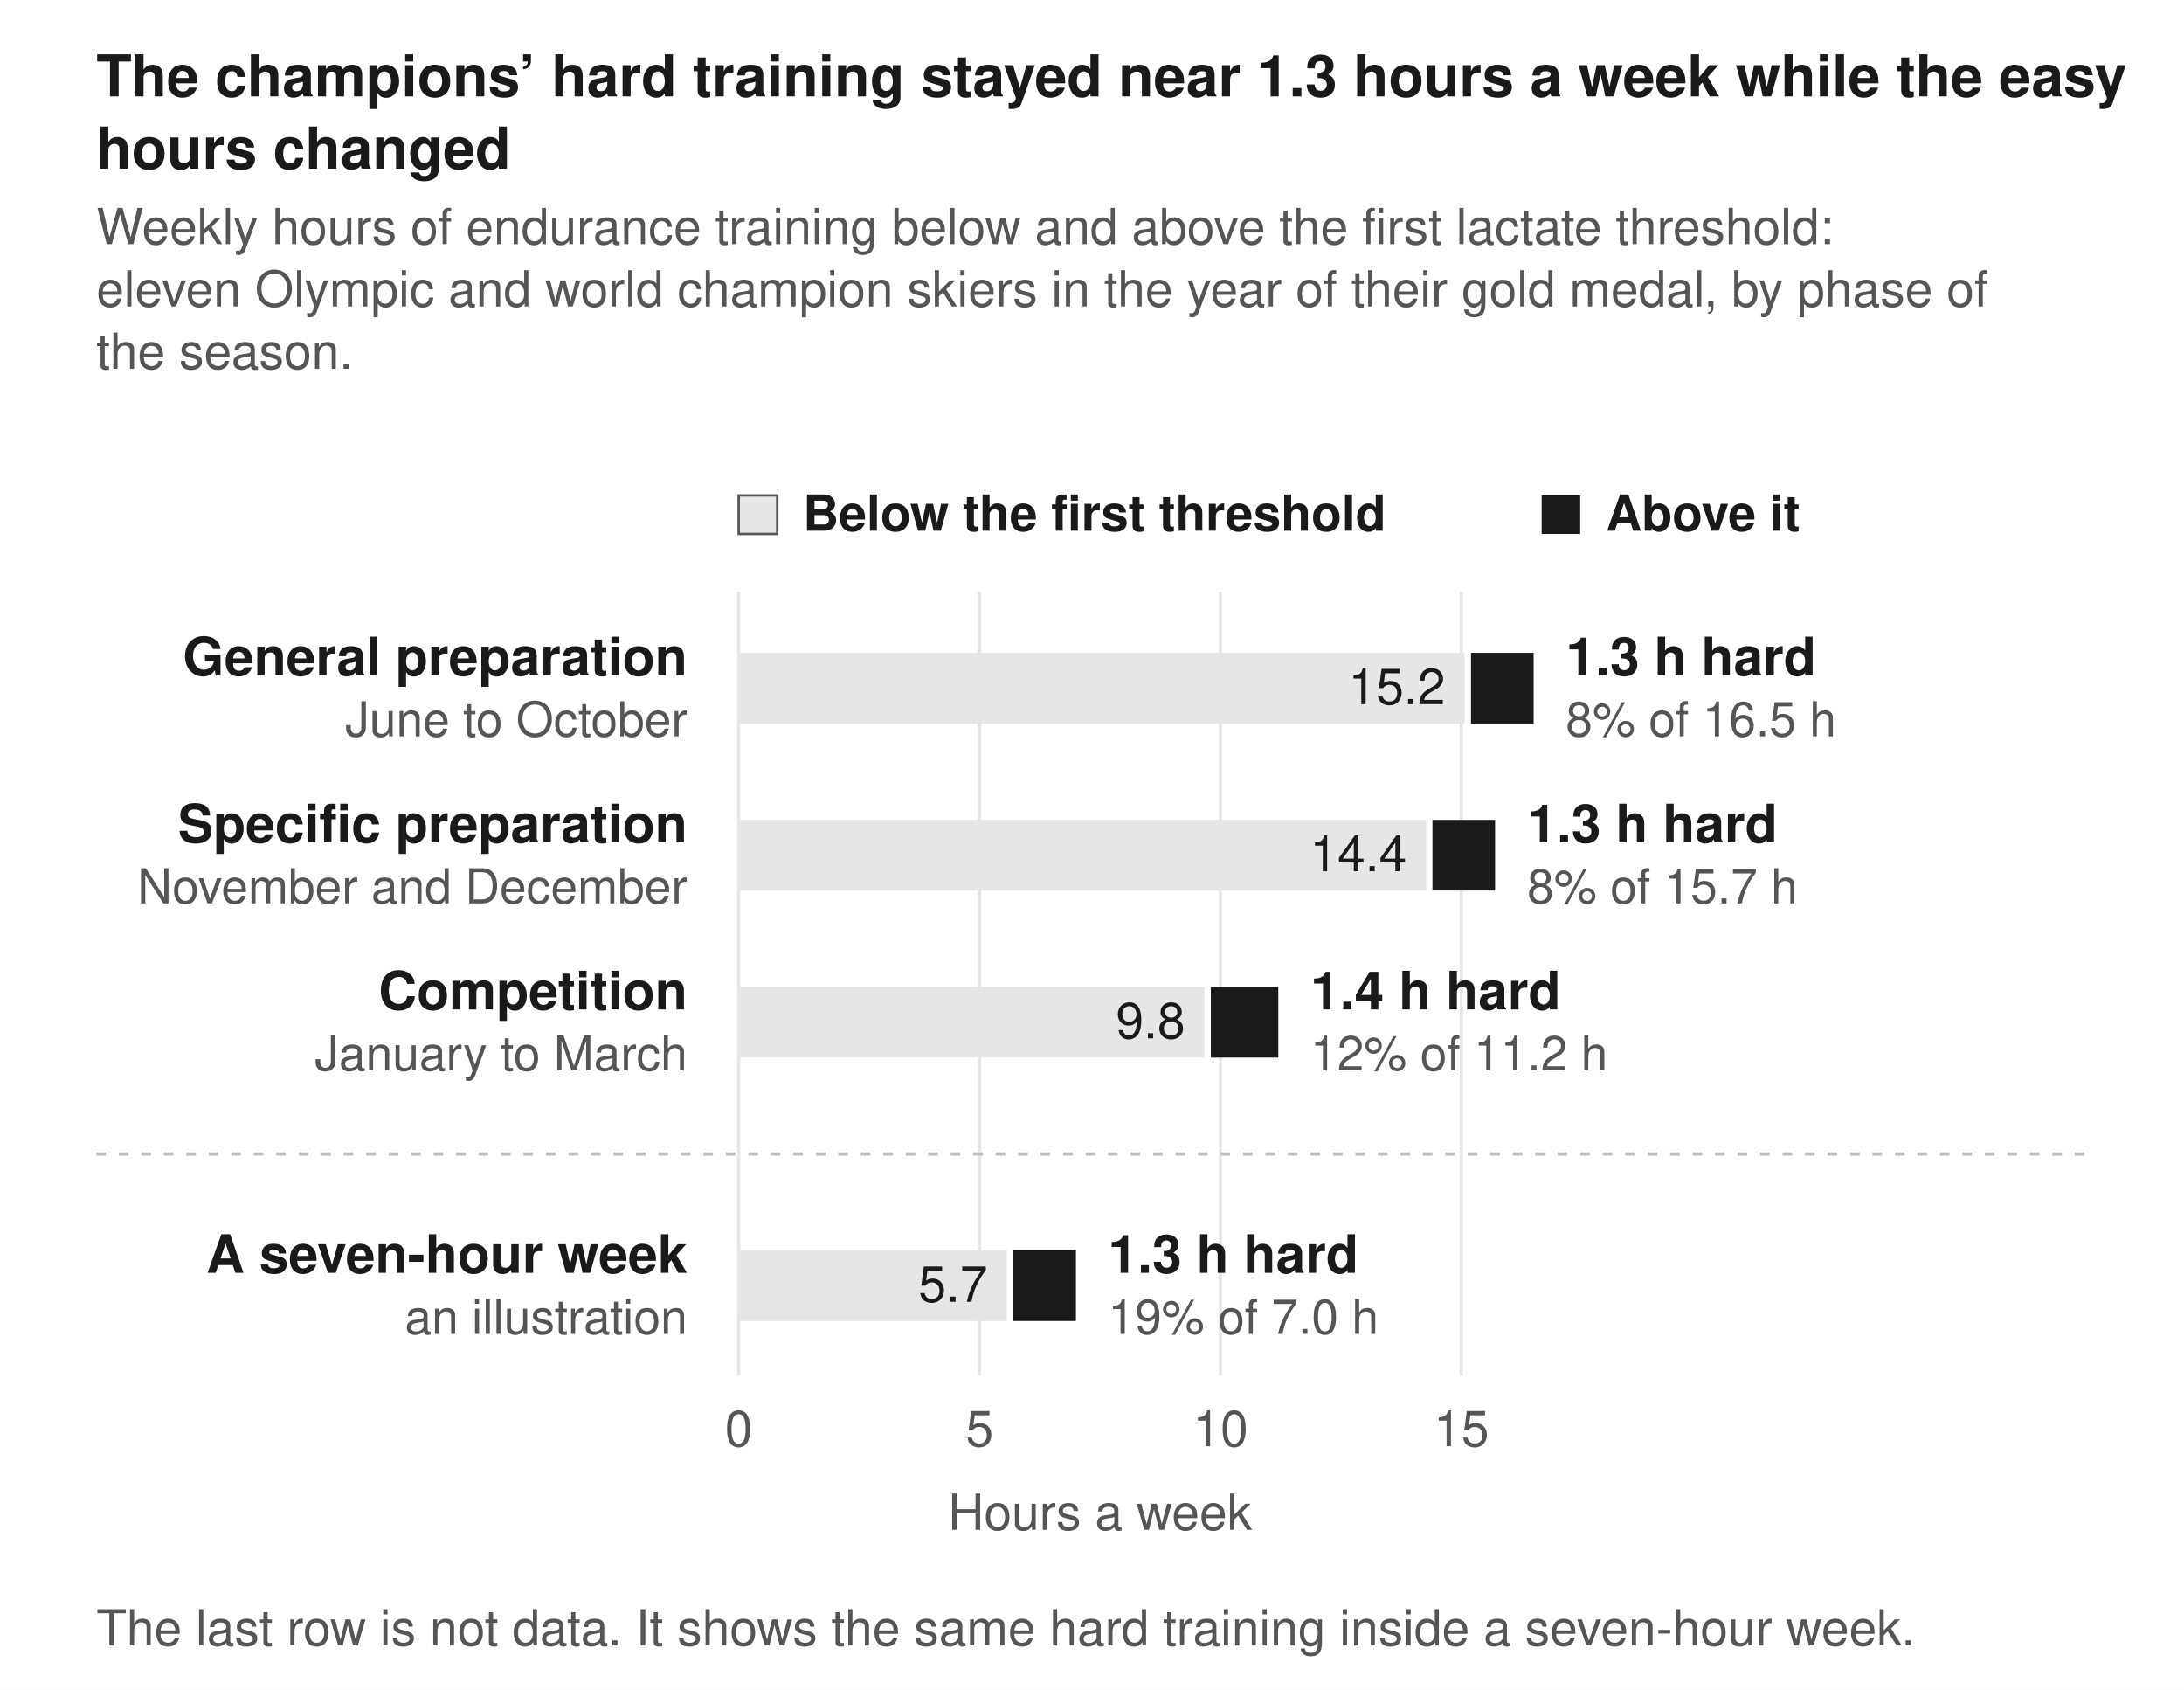
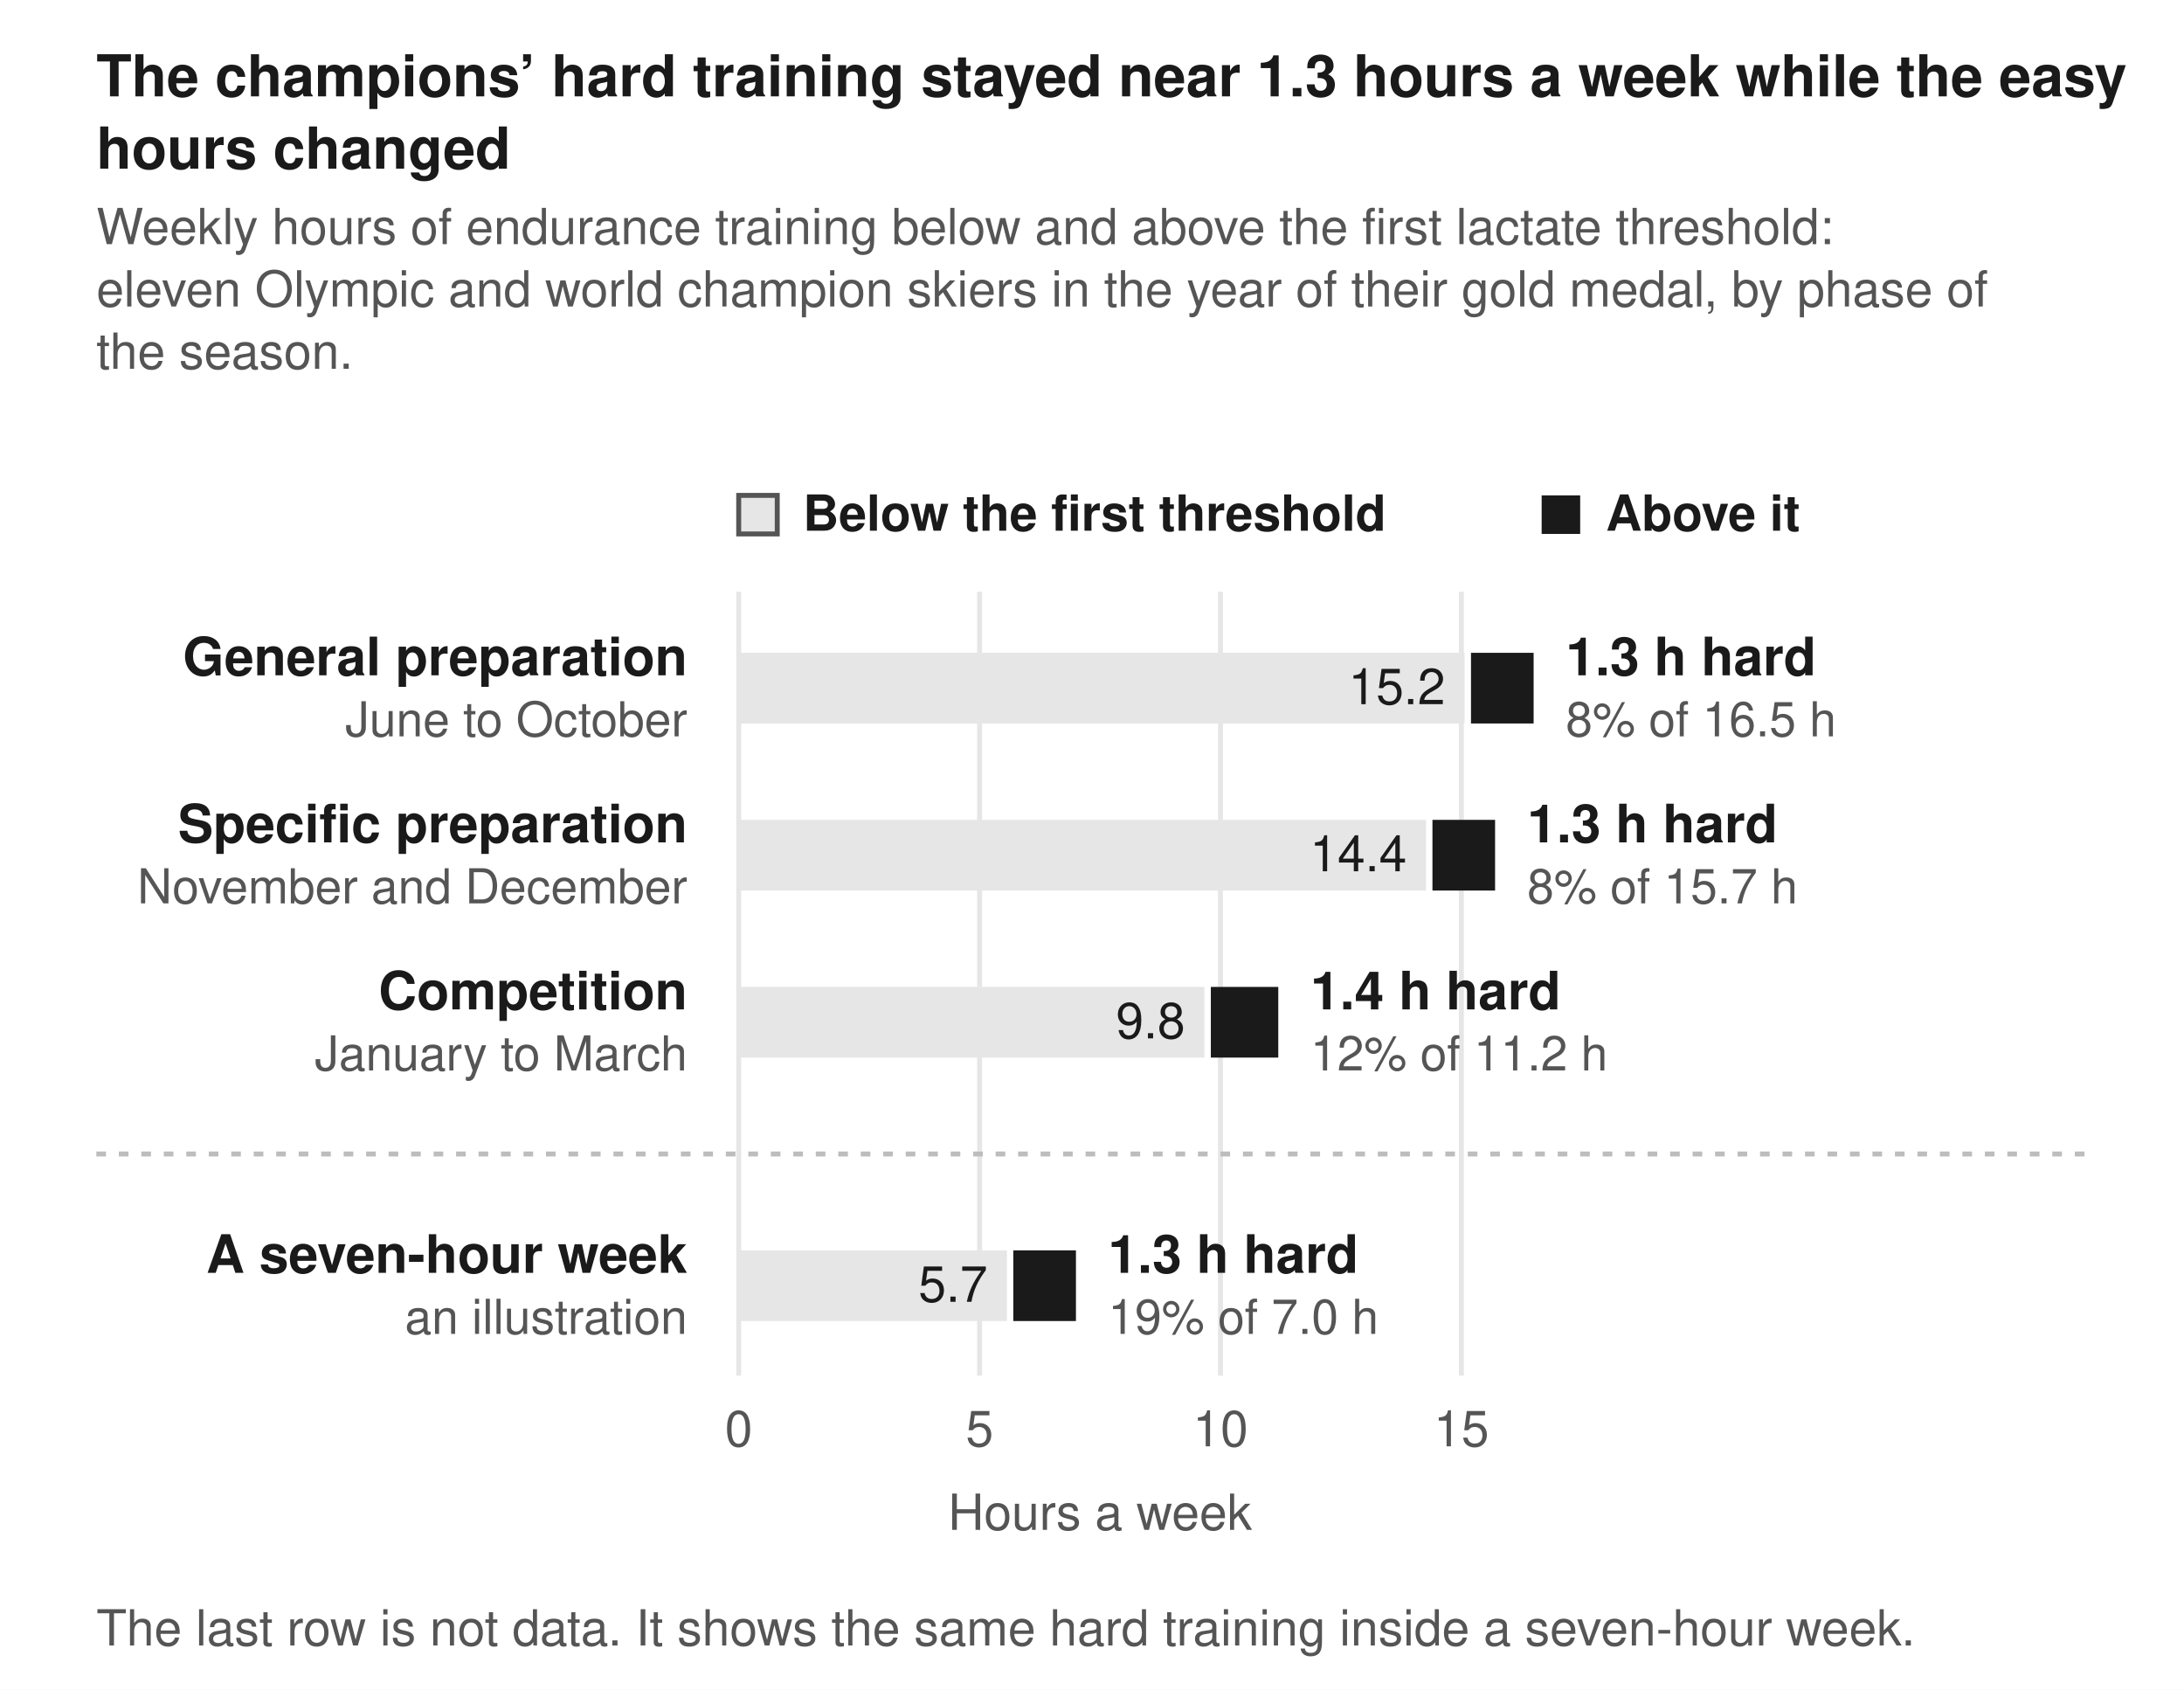
<svg xmlns="http://www.w3.org/2000/svg" viewBox="0 0 680 526" width="680" height="526" role="img" aria-label="Weekly hours below and above the first lactate threshold for eleven champion skiers: 15.2 and 1.3 in general preparation, 14.4 and 1.3 in specific preparation, 9.8 and 1.4 in competition, beside an illustrative seven-hour week with 5.7 and 1.3">
  <rect width="680" height="526" fill="#ffffff" />
  <text x="30.0" y="30.0" font-family="IBM Plex Sans, Helvetica, Arial, sans-serif" font-size="18" fill="#1a1a1a" text-anchor="start" font-weight="600">The champions’ hard training stayed near 1.3 hours a week while the easy</text>
  <text x="30.0" y="52.5" font-family="IBM Plex Sans, Helvetica, Arial, sans-serif" font-size="18" fill="#1a1a1a" text-anchor="start" font-weight="600">hours changed</text>
  <text x="30.0" y="76.0" font-family="IBM Plex Sans, Helvetica, Arial, sans-serif" font-size="15.5" fill="#555555" text-anchor="start" font-weight="400">Weekly hours of endurance training below and above the first lactate threshold:</text>
  <text x="30.0" y="95.4" font-family="IBM Plex Sans, Helvetica, Arial, sans-serif" font-size="15.5" fill="#555555" text-anchor="start" font-weight="400">eleven Olympic and world champion skiers in the year of their gold medal, by phase of</text>
  <text x="30.0" y="114.8" font-family="IBM Plex Sans, Helvetica, Arial, sans-serif" font-size="15.5" fill="#555555" text-anchor="start" font-weight="400">the season.</text>
-   <rect x="230" y="154.2" width="12" height="12" fill="#e6e6e6" stroke="#555555" stroke-width="0.75" />
+   <rect x="230" y="154.2" width="12" height="12" fill="#e6e6e6" stroke="#555555" stroke-width="1.54" />
  <text x="250.0" y="165.2" font-family="IBM Plex Sans, Helvetica, Arial, sans-serif" font-size="15.5" fill="#1a1a1a" text-anchor="start" font-weight="600">Below the first threshold</text>
  <rect x="480" y="154.2" width="12" height="12" fill="#1a1a1a" />
  <text x="500.0" y="165.2" font-family="IBM Plex Sans, Helvetica, Arial, sans-serif" font-size="15.5" fill="#1a1a1a" text-anchor="start" font-weight="600">Above it</text>
-   <line x1="230.0" y1="184.2" x2="230.0" y2="428.2" stroke="#e6e6e6" stroke-width="1" />
+   <line x1="230.0" y1="184.2" x2="230.0" y2="428.2" stroke="#e6e6e6" stroke-width="1.54" />
  <text x="230.0" y="450.2" font-family="IBM Plex Sans, Helvetica, Arial, sans-serif" font-size="15.5" fill="#555555" text-anchor="middle" font-weight="400">0</text>
-   <line x1="305.0" y1="184.2" x2="305.0" y2="428.2" stroke="#e6e6e6" stroke-width="1" />
+   <line x1="305.0" y1="184.2" x2="305.0" y2="428.2" stroke="#e6e6e6" stroke-width="1.54" />
  <text x="305.0" y="450.2" font-family="IBM Plex Sans, Helvetica, Arial, sans-serif" font-size="15.5" fill="#555555" text-anchor="middle" font-weight="400">5</text>
-   <line x1="380.0" y1="184.2" x2="380.0" y2="428.2" stroke="#e6e6e6" stroke-width="1" />
+   <line x1="380.0" y1="184.2" x2="380.0" y2="428.2" stroke="#e6e6e6" stroke-width="1.54" />
  <text x="380.0" y="450.2" font-family="IBM Plex Sans, Helvetica, Arial, sans-serif" font-size="15.5" fill="#555555" text-anchor="middle" font-weight="400">10</text>
-   <line x1="455.0" y1="184.2" x2="455.0" y2="428.2" stroke="#e6e6e6" stroke-width="1" />
+   <line x1="455.0" y1="184.2" x2="455.0" y2="428.2" stroke="#e6e6e6" stroke-width="1.54" />
  <text x="455.0" y="450.2" font-family="IBM Plex Sans, Helvetica, Arial, sans-serif" font-size="15.5" fill="#555555" text-anchor="middle" font-weight="400">15</text>
  <text x="342.5" y="476.2" font-family="IBM Plex Sans, Helvetica, Arial, sans-serif" font-size="15.5" fill="#555555" text-anchor="middle" font-weight="400">Hours a week</text>
  <text x="214.0" y="210.2" font-family="IBM Plex Sans, Helvetica, Arial, sans-serif" font-size="16.5" fill="#1a1a1a" text-anchor="end" font-weight="600">General preparation</text>
  <text x="214.0" y="229.2" font-family="IBM Plex Sans, Helvetica, Arial, sans-serif" font-size="15" fill="#555555" text-anchor="end" font-weight="400">June to October</text>
  <rect x="230.0" y="203.2" width="226.0" height="22" fill="#e6e6e6" />
  <rect x="458.0" y="203.2" width="19.5" height="22" fill="#1a1a1a" />
  <text x="450.0" y="219.2" font-family="IBM Plex Sans, Helvetica, Arial, sans-serif" font-size="15.5" fill="#1a1a1a" text-anchor="end" font-weight="400">15.2</text>
  <text x="487.5" y="210.2" font-family="IBM Plex Sans, Helvetica, Arial, sans-serif" font-size="16.5" fill="#1a1a1a" text-anchor="start" font-weight="600">1.3 h hard</text>
  <text x="487.5" y="229.2" font-family="IBM Plex Sans, Helvetica, Arial, sans-serif" font-size="15" fill="#555555" text-anchor="start" font-weight="400">8% of 16.5 h</text>
  <text x="214.0" y="262.2" font-family="IBM Plex Sans, Helvetica, Arial, sans-serif" font-size="16.5" fill="#1a1a1a" text-anchor="end" font-weight="600">Specific preparation</text>
  <text x="214.0" y="281.2" font-family="IBM Plex Sans, Helvetica, Arial, sans-serif" font-size="15" fill="#555555" text-anchor="end" font-weight="400">November and December</text>
  <rect x="230.0" y="255.2" width="214.0" height="22" fill="#e6e6e6" />
  <rect x="446.0" y="255.2" width="19.5" height="22" fill="#1a1a1a" />
  <text x="438.0" y="271.2" font-family="IBM Plex Sans, Helvetica, Arial, sans-serif" font-size="15.5" fill="#1a1a1a" text-anchor="end" font-weight="400">14.4</text>
  <text x="475.5" y="262.2" font-family="IBM Plex Sans, Helvetica, Arial, sans-serif" font-size="16.5" fill="#1a1a1a" text-anchor="start" font-weight="600">1.3 h hard</text>
  <text x="475.5" y="281.2" font-family="IBM Plex Sans, Helvetica, Arial, sans-serif" font-size="15" fill="#555555" text-anchor="start" font-weight="400">8% of 15.7 h</text>
  <text x="214.0" y="314.2" font-family="IBM Plex Sans, Helvetica, Arial, sans-serif" font-size="16.5" fill="#1a1a1a" text-anchor="end" font-weight="600">Competition</text>
  <text x="214.0" y="333.2" font-family="IBM Plex Sans, Helvetica, Arial, sans-serif" font-size="15" fill="#555555" text-anchor="end" font-weight="400">January to March</text>
  <rect x="230.0" y="307.2" width="145.0" height="22" fill="#e6e6e6" />
  <rect x="377.0" y="307.2" width="21.0" height="22" fill="#1a1a1a" />
  <text x="369.0" y="323.2" font-family="IBM Plex Sans, Helvetica, Arial, sans-serif" font-size="15.5" fill="#1a1a1a" text-anchor="end" font-weight="400">9.8</text>
  <text x="408.0" y="314.2" font-family="IBM Plex Sans, Helvetica, Arial, sans-serif" font-size="16.5" fill="#1a1a1a" text-anchor="start" font-weight="600">1.4 h hard</text>
  <text x="408.0" y="333.2" font-family="IBM Plex Sans, Helvetica, Arial, sans-serif" font-size="15" fill="#555555" text-anchor="start" font-weight="400">12% of 11.2 h</text>
-   <line x1="30" y1="359.2" x2="650" y2="359.2" stroke="#bdbdbd" stroke-width="1" stroke-dasharray="3 4" />
+   <line x1="30" y1="359.2" x2="650" y2="359.2" stroke="#bdbdbd" stroke-width="1.54" stroke-dasharray="3 4" />
  <text x="214.0" y="396.2" font-family="IBM Plex Sans, Helvetica, Arial, sans-serif" font-size="16.5" fill="#1a1a1a" text-anchor="end" font-weight="600">A seven-hour week</text>
  <text x="214.0" y="415.2" font-family="IBM Plex Sans, Helvetica, Arial, sans-serif" font-size="15" fill="#555555" text-anchor="end" font-weight="400">an illustration</text>
  <rect x="230.0" y="389.2" width="83.5" height="22" fill="#e6e6e6" />
  <rect x="315.5" y="389.2" width="19.5" height="22" fill="#1a1a1a" />
  <text x="307.5" y="405.2" font-family="IBM Plex Sans, Helvetica, Arial, sans-serif" font-size="15.5" fill="#1a1a1a" text-anchor="end" font-weight="400">5.7</text>
  <text x="345.0" y="396.2" font-family="IBM Plex Sans, Helvetica, Arial, sans-serif" font-size="16.5" fill="#1a1a1a" text-anchor="start" font-weight="600">1.3 h hard</text>
  <text x="345.0" y="415.2" font-family="IBM Plex Sans, Helvetica, Arial, sans-serif" font-size="15" fill="#555555" text-anchor="start" font-weight="400">19% of 7.0 h</text>
  <text x="30.0" y="512.2" font-family="IBM Plex Sans, Helvetica, Arial, sans-serif" font-size="15.5" fill="#555555" text-anchor="start" font-weight="400">The last row is not data. It shows the same hard training inside a seven-hour week.</text>
</svg>
